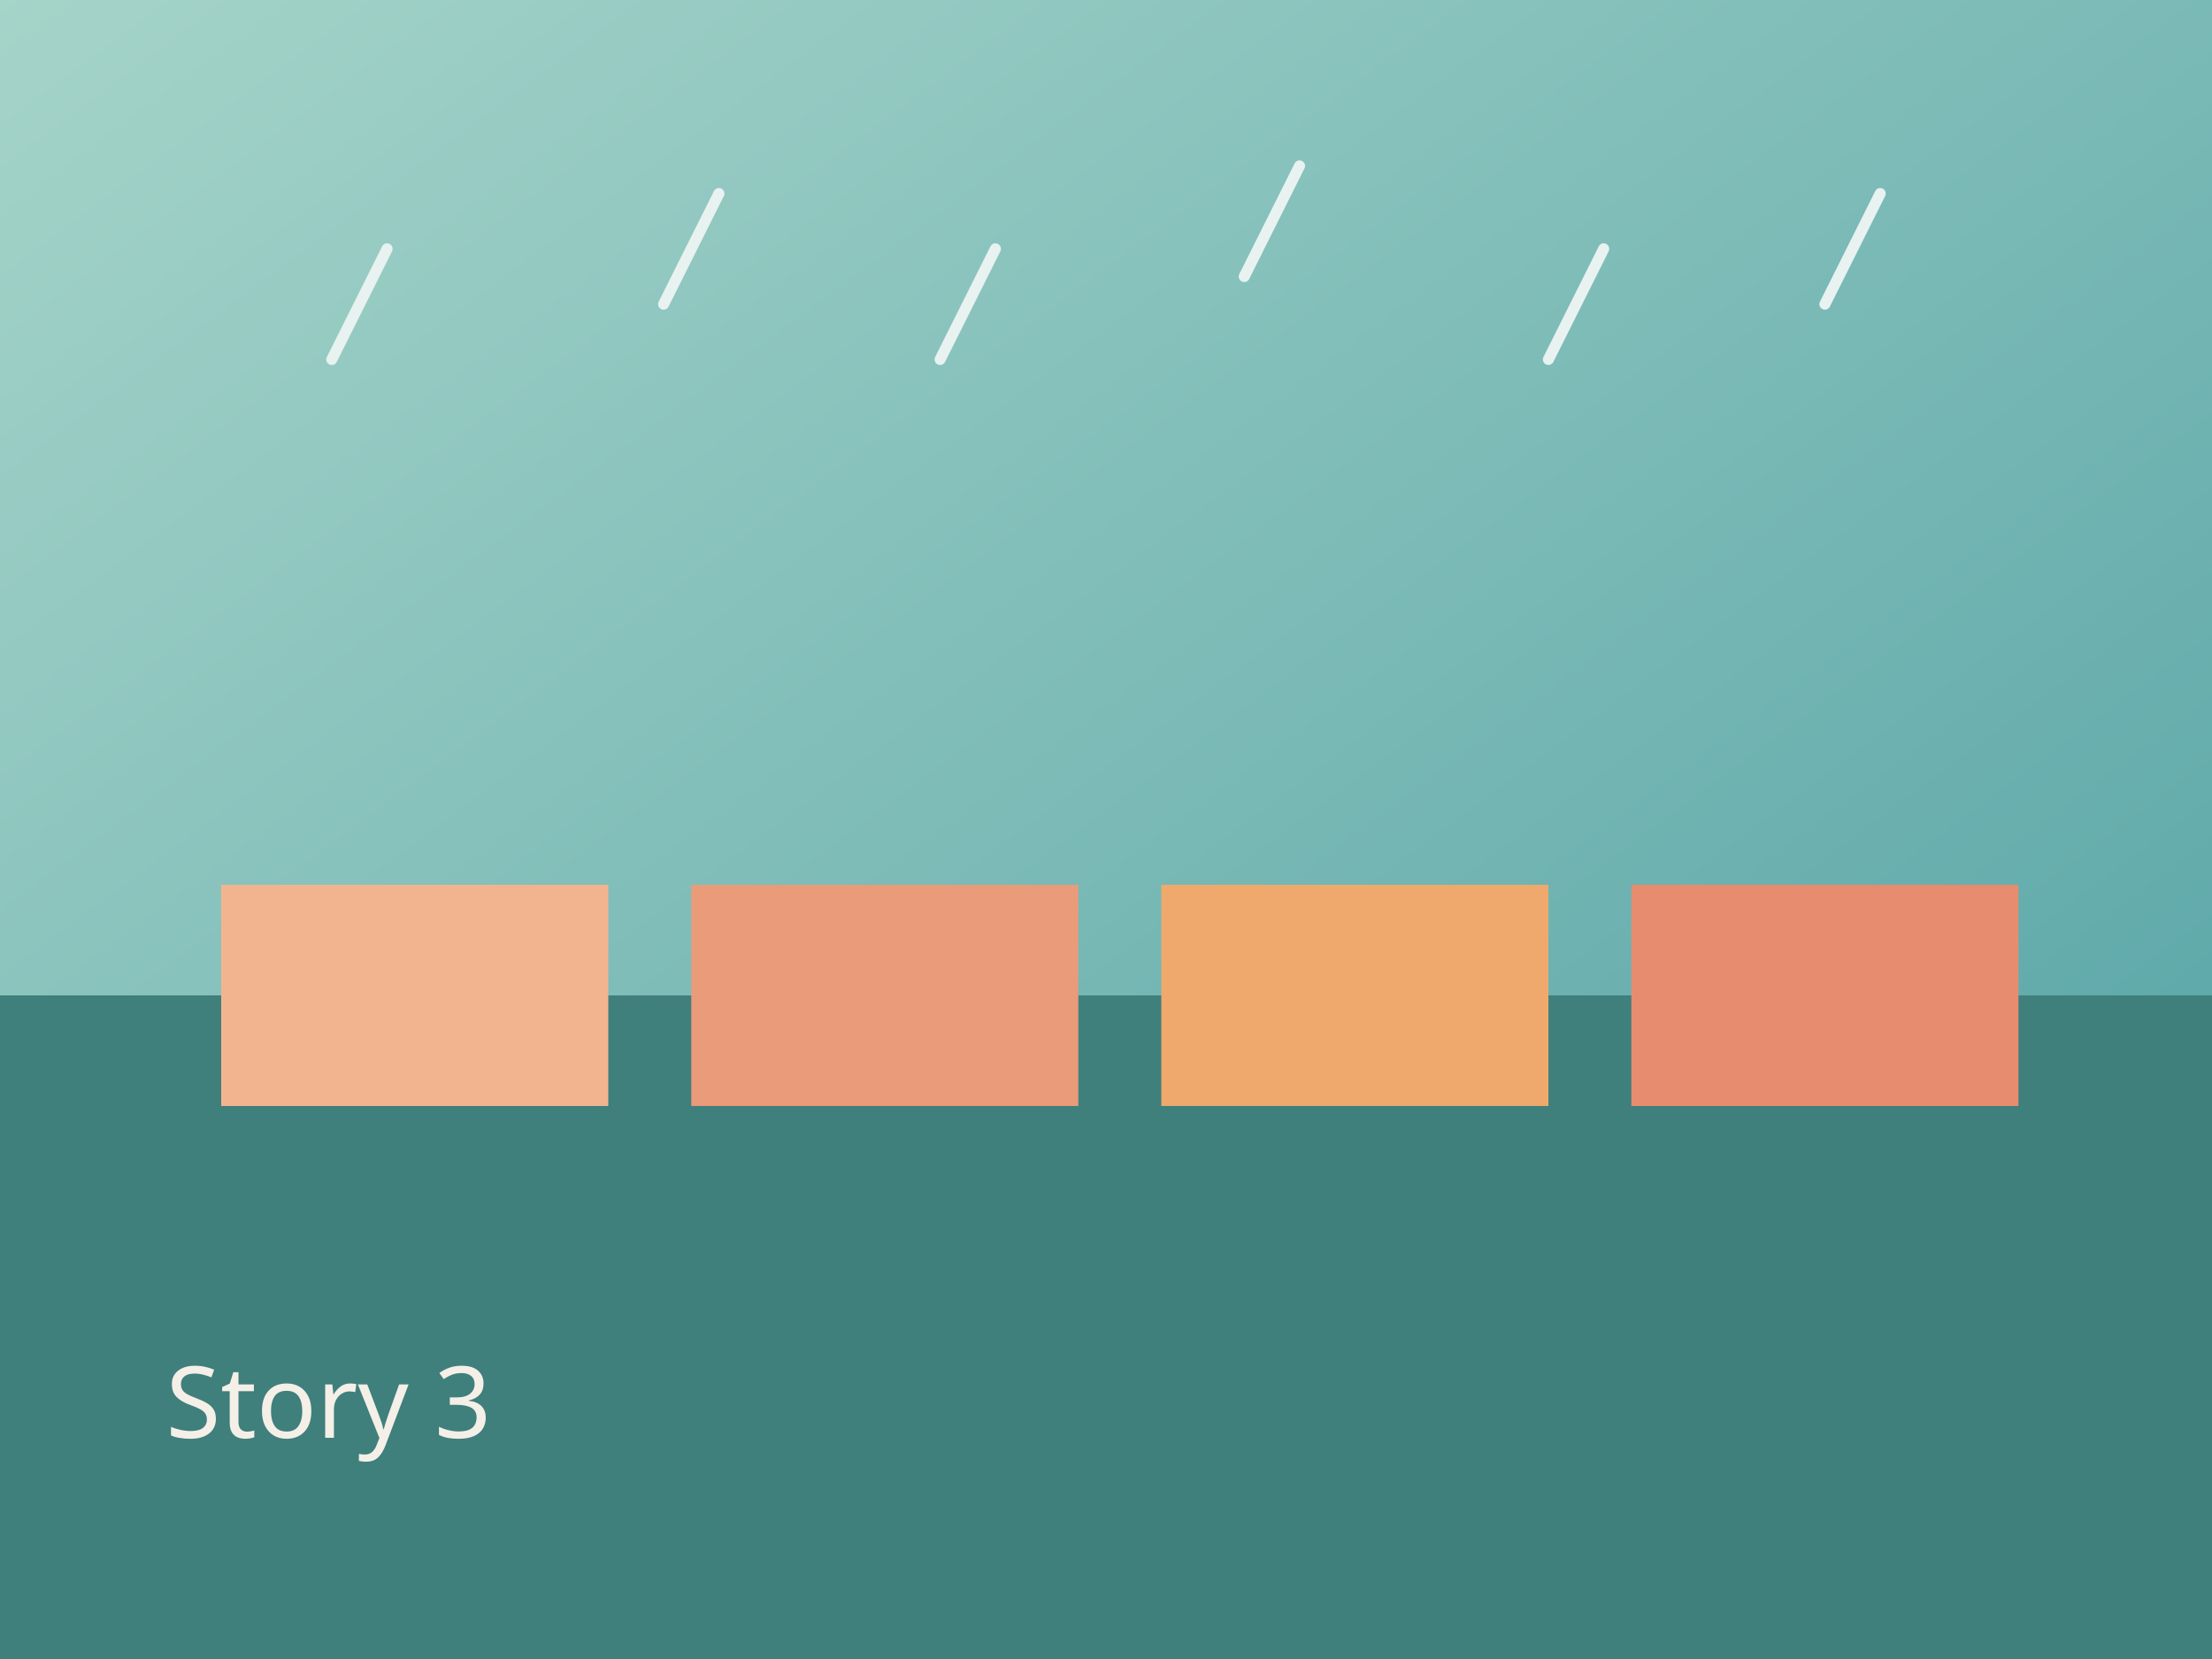
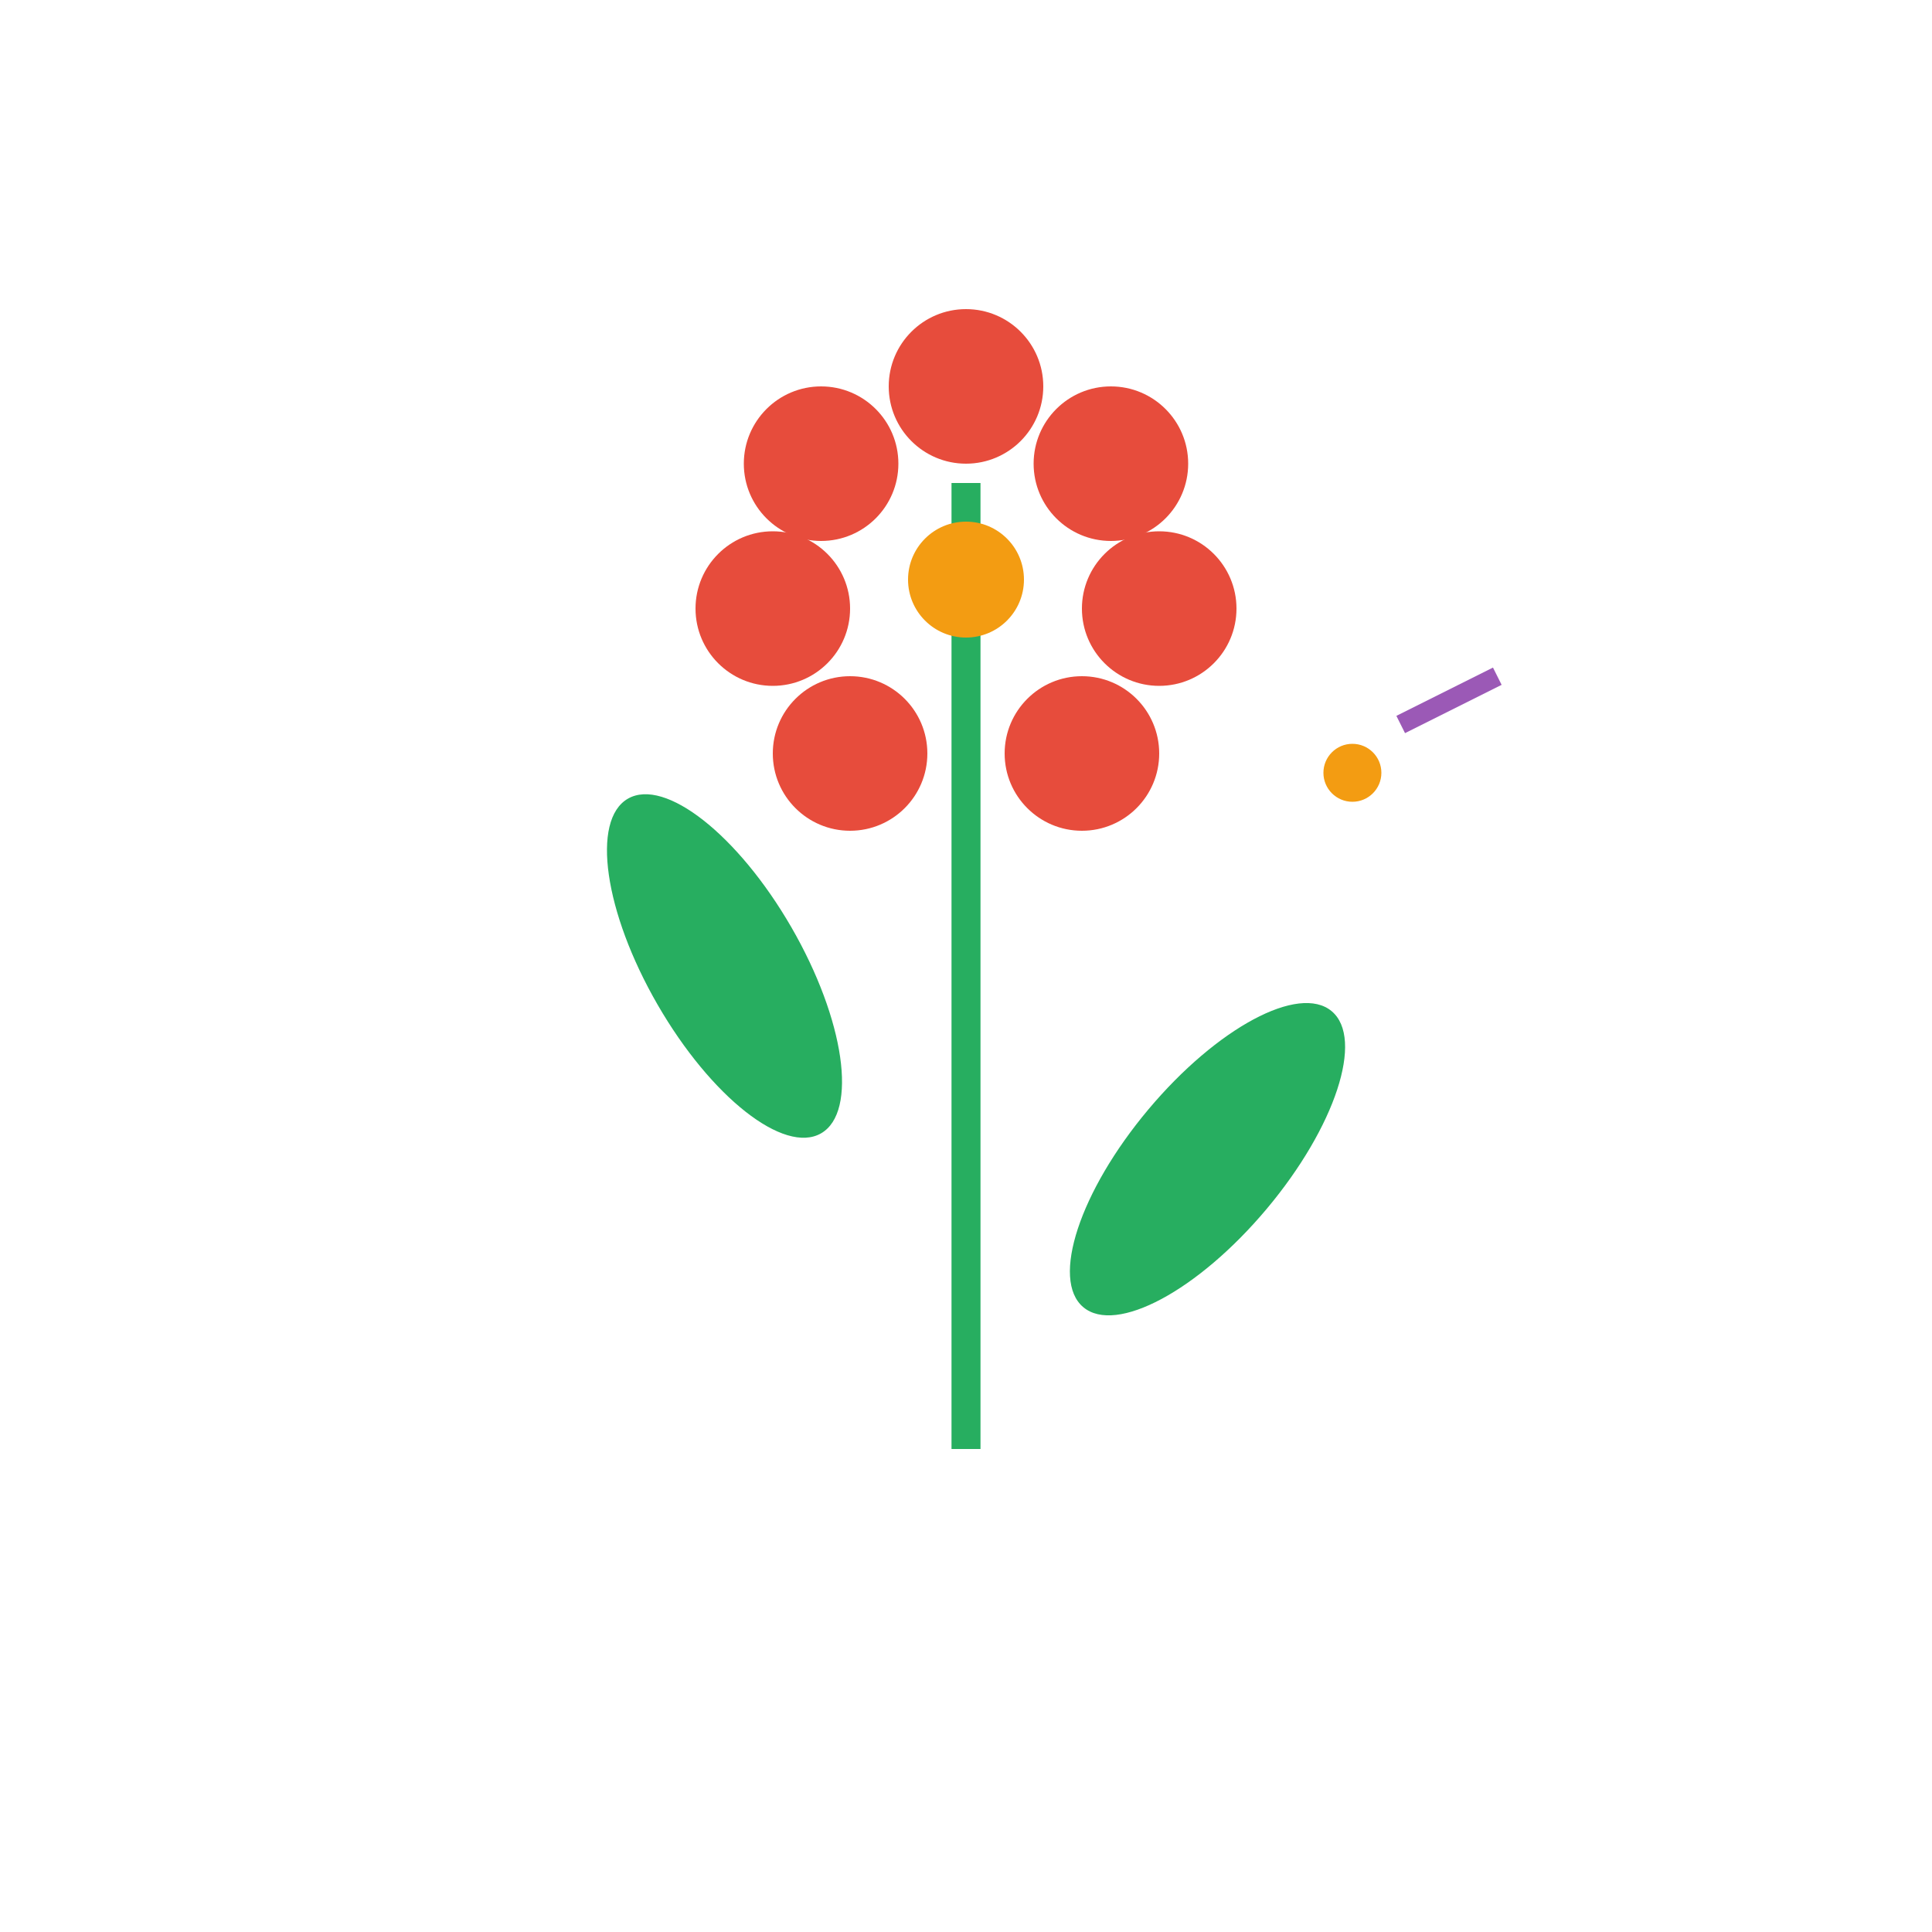
- <svg xmlns="http://www.w3.org/2000/svg" width="800" height="600" viewBox="0 0 800 600" role="img" aria-label="Rain over a market">
-   <defs>
-     <linearGradient id="rain" x1="0" y1="0" x2="1" y2="1">
-       <stop offset="0%" stop-color="#a5d4c9" />
-       <stop offset="100%" stop-color="#4f9fa3" />
-     </linearGradient>
-   </defs>
-   <rect width="800" height="600" fill="url(#rain)" />
-   <rect y="360" width="800" height="240" fill="#3f7f7c" />
-   <rect x="80" y="320" width="140" height="80" fill="#f2b48f" />
-   <rect x="250" y="320" width="140" height="80" fill="#e99b7a" />
-   <rect x="420" y="320" width="140" height="80" fill="#f0a96c" />
-   <rect x="590" y="320" width="140" height="80" fill="#e78c6f" />
-   <g stroke="#e8f2f1" stroke-width="4" stroke-linecap="round">
-     <line x1="140" y1="90" x2="120" y2="130" />
-     <line x1="260" y1="70" x2="240" y2="110" />
-     <line x1="360" y1="90" x2="340" y2="130" />
-     <line x1="470" y1="60" x2="450" y2="100" />
-     <line x1="580" y1="90" x2="560" y2="130" />
-     <line x1="680" y1="70" x2="660" y2="110" />
-   </g>
-   <text x="60" y="520" font-family="Verdana, sans-serif" font-size="36" fill="#f4efe7">Story 3</text>
+ <svg xmlns="http://www.w3.org/2000/svg" viewBox="0 0 200 200">
+   <line x1="100" y1="50" x2="100" y2="150" stroke="#27ae60" stroke-width="3" />
+   <circle cx="100" cy="40" r="8" fill="#e74c3c" />
+   <circle cx="115" cy="48" r="8" fill="#e74c3c" />
+   <circle cx="120" cy="63" r="8" fill="#e74c3c" />
+   <circle cx="112" cy="78" r="8" fill="#e74c3c" />
+   <circle cx="88" cy="78" r="8" fill="#e74c3c" />
+   <circle cx="80" cy="63" r="8" fill="#e74c3c" />
+   <circle cx="85" cy="48" r="8" fill="#e74c3c" />
+   <circle cx="100" cy="60" r="6" fill="#f39c12" />
+   <ellipse cx="75" cy="100" rx="8" ry="20" fill="#27ae60" transform="rotate(-30 75 100)" />
+   <ellipse cx="125" cy="120" rx="8" ry="20" fill="#27ae60" transform="rotate(40 125 120)" />
+   <circle cx="140" cy="80" r="3" fill="#f39c12" />
+   <path d="M 145 75 L 155 70" stroke="#9b59b6" stroke-width="2" />
</svg>
